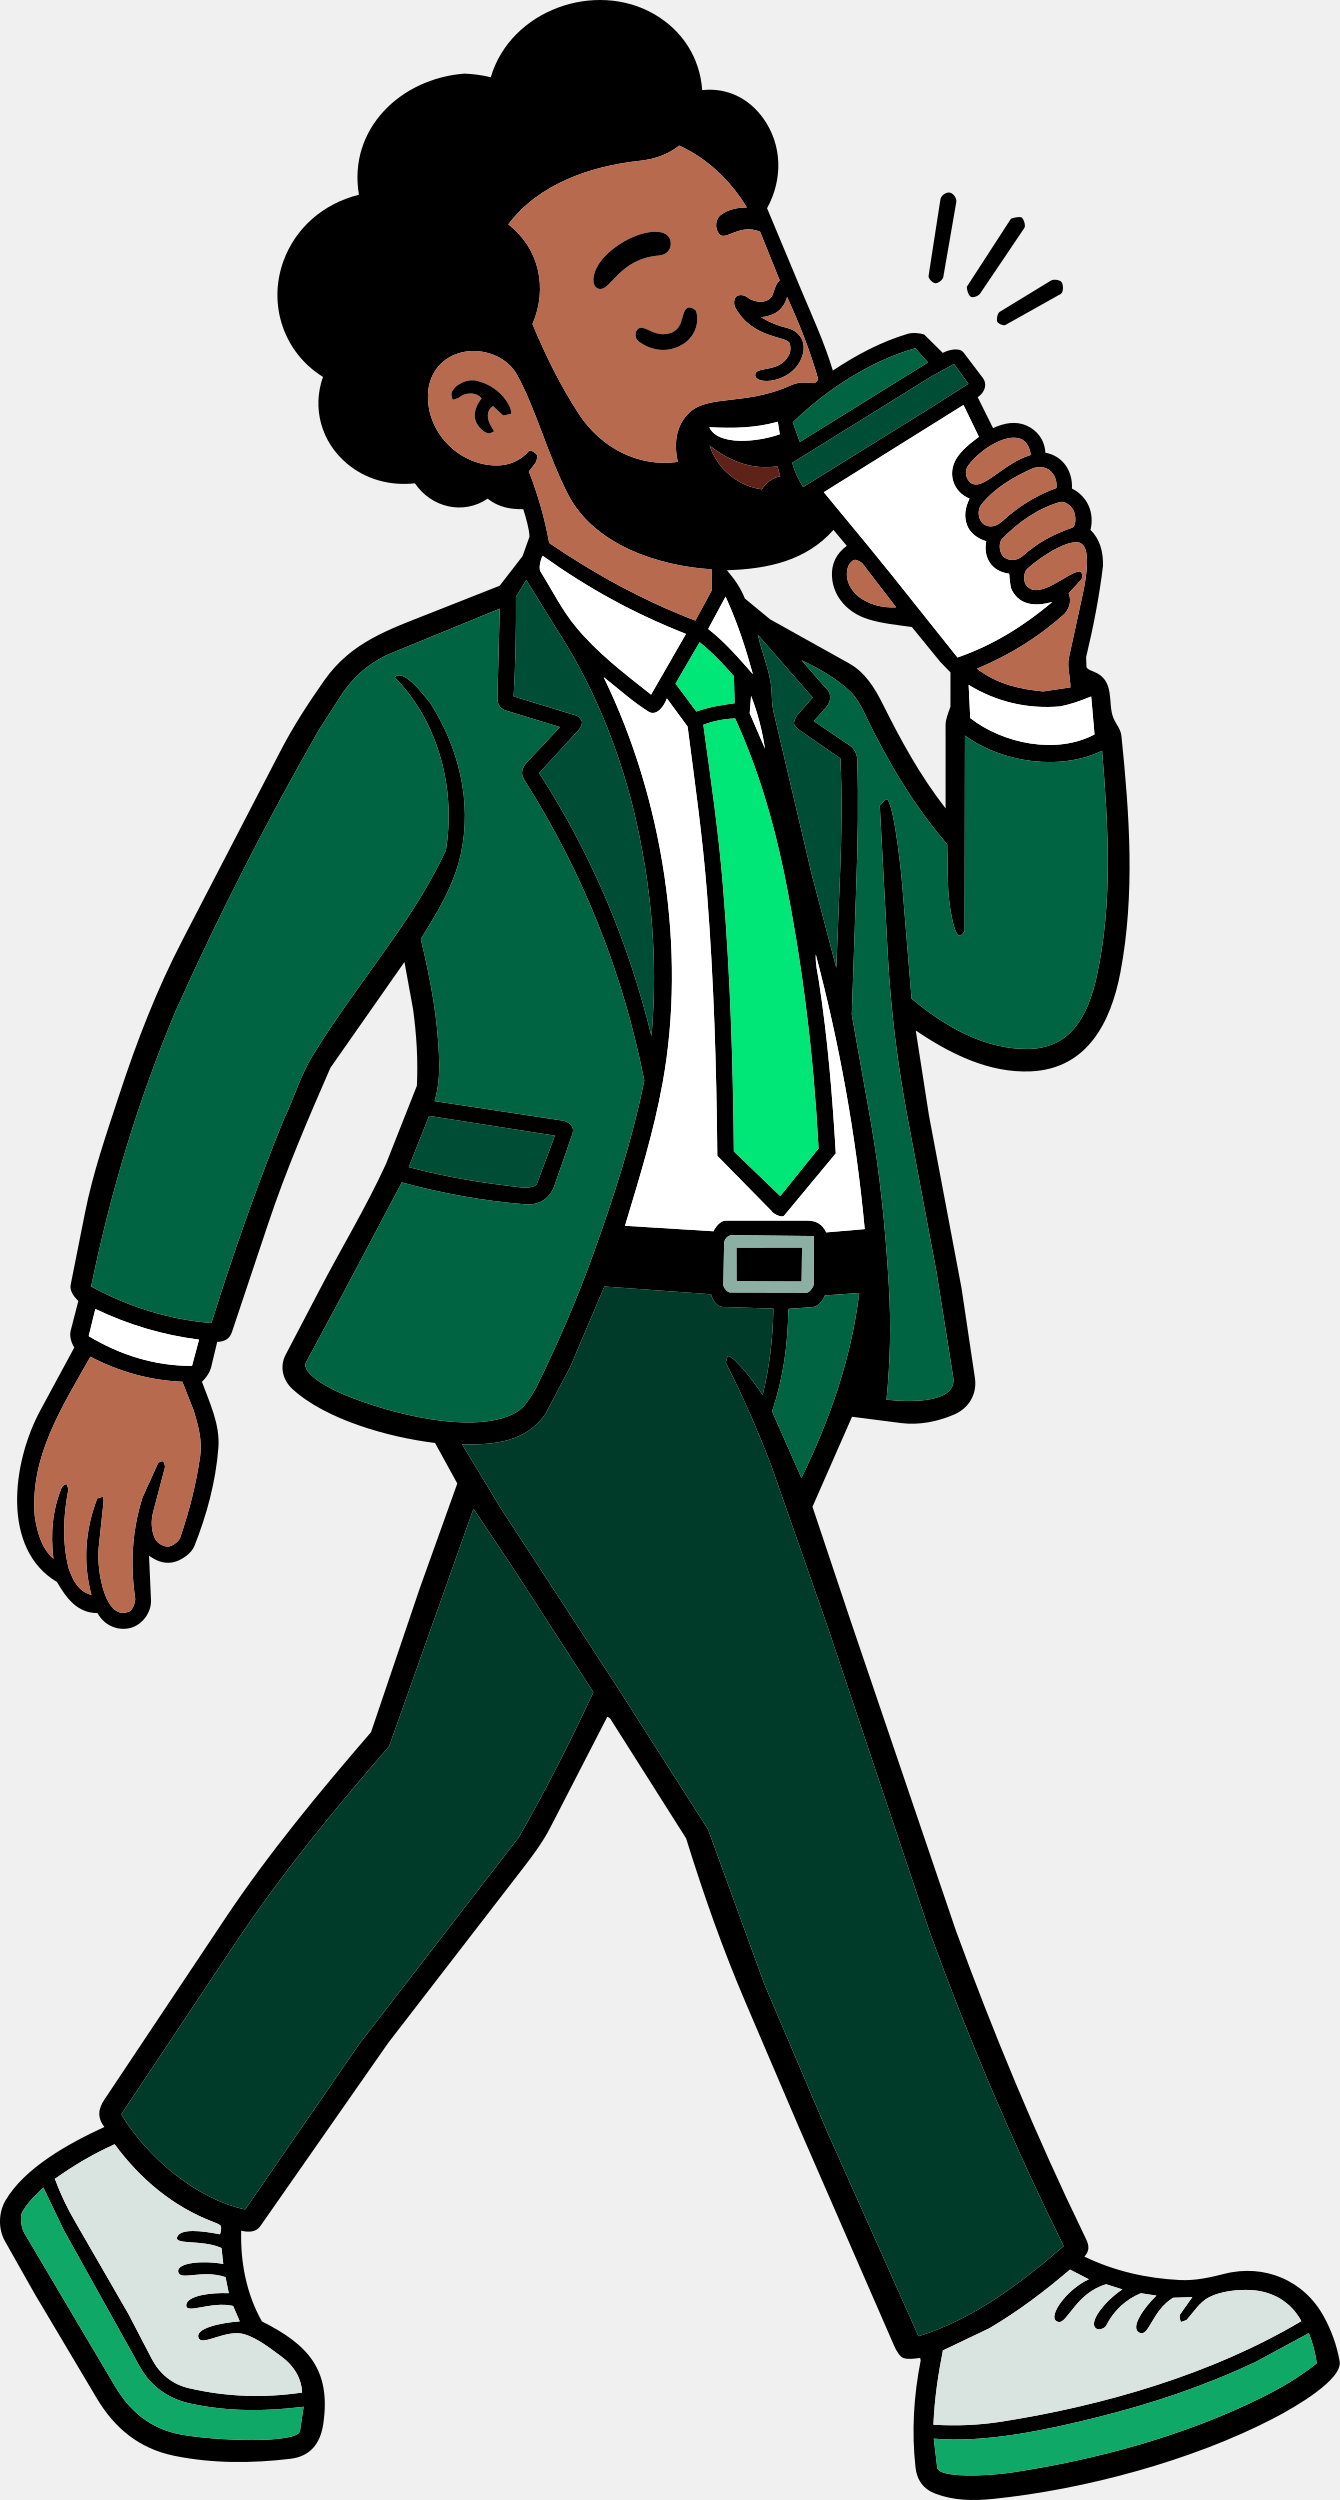
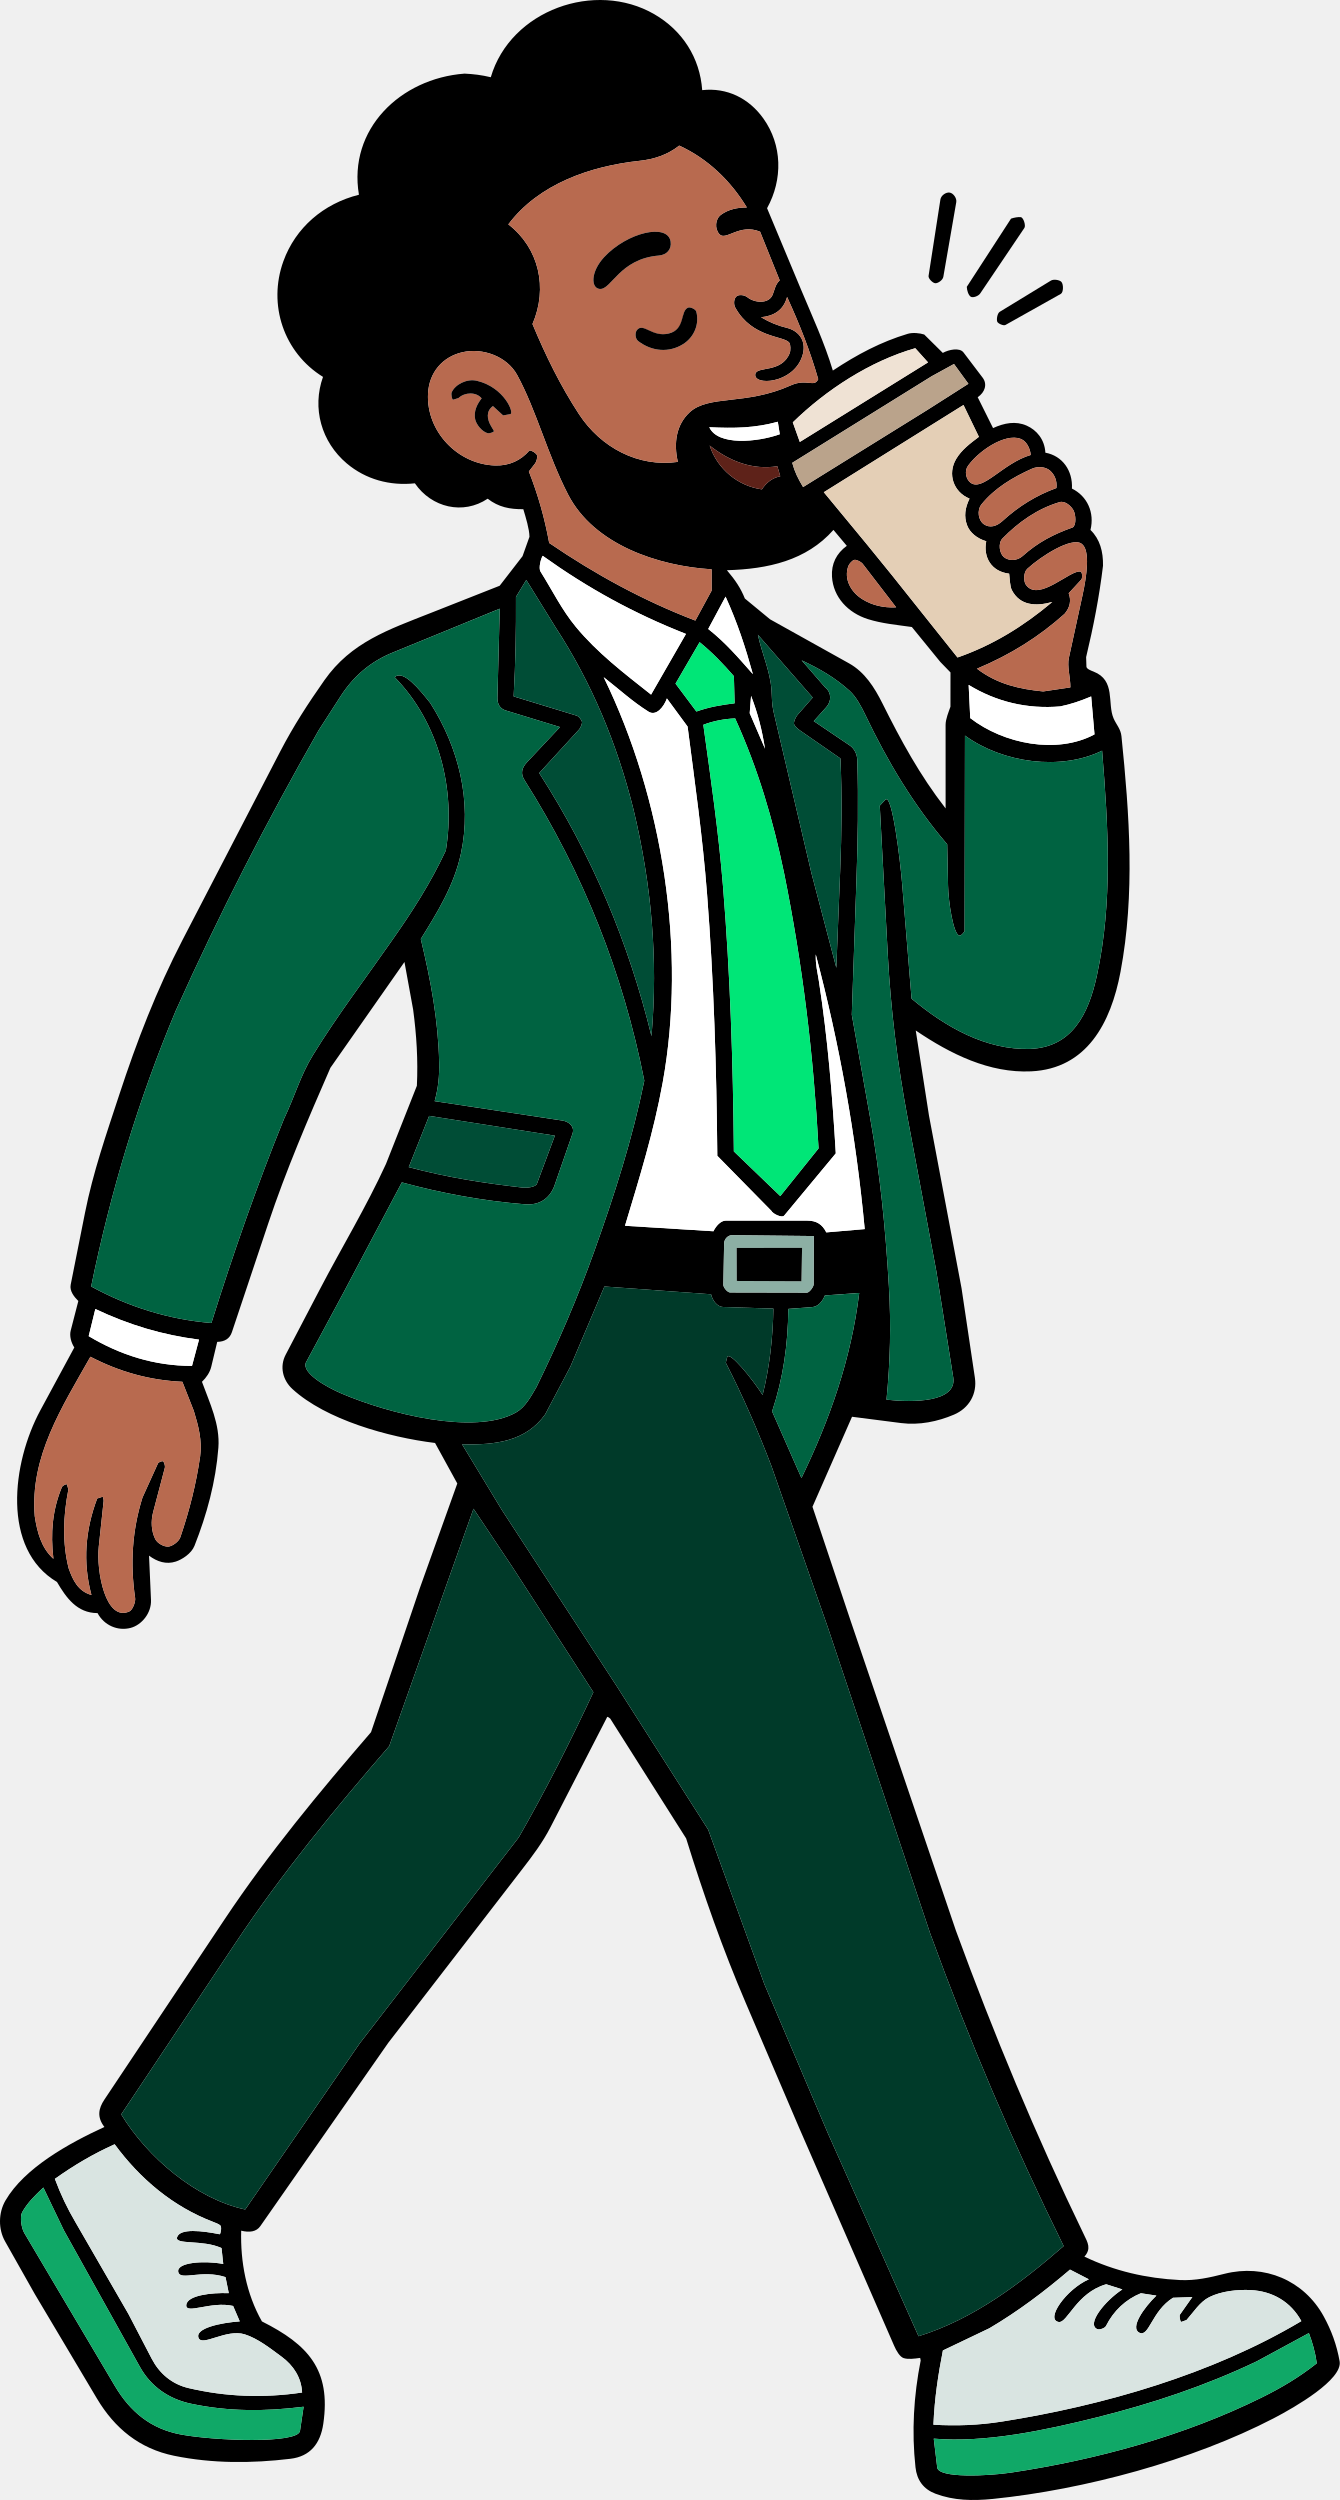
<svg xmlns="http://www.w3.org/2000/svg" id="P08" viewBox="0 0 729.99 1362.14">
  <defs>
    <style>
      .cls-1 {
        fill: #fff;
      }
    </style>
  </defs>
  <g id="Character_08" data-name="Character 08">
    <g>
      <path d="M176.14,1320.65c-1.57,10.78-7.15,17.75-17.86,19.03-21.14,2.54-42.55,2.63-63.42-1.64-18.84-3.86-32.35-14.9-42.07-31.23l-33.83-56.89-16.21-28.72c-3.75-6.63-3.65-15.54.2-22.18,10.35-17.84,34.59-31.25,53.94-40.12-4.16-5.37-3.24-10.08,0-14.94l65.51-98.24c24.12-36.17,51.5-69.15,79.76-101.94l26.58-78.45,20.42-57.04-12.12-22.08c-25.41-3.11-59.58-12.73-77.73-29.41-5.29-4.86-7.04-12.22-3.67-18.66l18.85-36.05c11.98-22.91,25.05-44.44,35.81-67.9l16.84-42.6c.67-14.09-.17-27.52-2.04-41.51l-4.73-25.94-40.35,57.66c-12.33,28.25-24.13,55.69-33.9,84.9l-19.77,59.14c-1.17,3.47-3.83,5.2-8,5.29l-3.26,13.59c-.73,3.02-2.64,5.84-5.05,8.16,4.17,11.52,9.93,23.16,8.94,35.96-1.42,18.53-6.29,36.39-13.01,53.39-1.74,4.38-6.94,7.55-10.2,8.6-5.16,1.68-10.11.12-14.57-3.23l1.07,24.1c.32,7.15-5.06,13.68-11.1,15.27-6.97,1.83-14.43-1.33-18.02-8.06-11.23,0-17.13-8.47-22.1-16.95-30.26-17.95-24.59-64.79-9.05-93.56l18.49-34.21c-1.76-2.72-2.72-6.32-1.96-9.24l4.15-16.09c-2.4-2.36-4.83-5.52-4.17-8.86l7.8-39.18c4.41-22.17,11.59-42.75,18.66-64.3,9.6-29.26,20.31-57.03,34.51-84.44l53.16-102.56c7.19-13.88,15.24-26.25,24.11-38.88,14.61-20.79,34.86-27.54,58.19-36.76l37.31-14.73,12.46-16.11,3.77-10.56c-.06-4.28-1.98-10.44-3.35-15.04-7.3.06-13.44-1.07-19.42-5.72-13.37,8.97-30.59,4.87-39.65-8.38-13.65,1.48-26.81-2.14-37.11-10.83-13.88-11.73-19.02-30.13-12.96-47.16-21.34-13.18-30.18-39.29-21.57-63.05,6.59-18.2,21.8-31.36,41.15-36.2-6.03-35.62,22.54-63.37,57.56-65.99,4.91.24,9.31.78,14.28,1.97,10.74-36.62,56.97-52.99,89.15-34.3,15.15,8.79,24.79,23.58,26.04,41.33,13.5-1.48,25.41,4.38,33.32,15.45,10.29,14.41,10.71,33.12,2.02,48.89l18.54,44.39c6.13,14.68,12.62,28.55,17.3,44.07,13.22-8.76,26.17-15.63,40.78-20.02,2.74-.82,6.61-.41,9,.37l10.13,10.03c3.19-1.79,9.14-3.08,11.28-.25l10.42,13.73c2.69,3.54,1.29,7.98-2.69,10.65l8.37,16.83c6.09-2.79,12.32-4,18.34-1.33,5.41,2.41,9.76,7.48,10.17,14.73,9.34,1.7,14.99,9.84,14.47,19.55,8.36,4.12,12.43,13.1,10.1,22.55,5.17,5.01,6.97,11.82,6.83,19.5-2.04,16.92-5.21,33.14-9.2,49.79l.17,5.18c.05,1.25,2.43,2.14,3.88,2.7,12.21,4.77,7.36,17.25,10.9,25.48,1.46,3.4,3.89,5.72,4.3,9.72,4.38,42.85,7.46,86.01-.52,128.43-5.25,27.92-18.42,52.74-48.66,54.18-22.73,1.08-43.92-9.38-62.9-22.26l7.21,46.37,17.74,94.06,7.28,48.84c1.29,8.7-3.14,16.5-11.39,20.02-8.85,3.79-18.96,5.87-28.84,4.6l-26.72-3.43-21.55,49.04,20.84,62.3,57.28,168.56c20.69,56.56,43.63,111.74,69.77,165.7,2.13,4.38,4.11,7.72.27,12.01,16.39,7.86,33.7,11.84,51.95,12.75,8.5.43,16.32-1.35,24.35-3.39,21.77-5.53,43.32,3.55,54.08,23.17,4.17,7.6,7.11,15.54,8.68,24.5,1.74,9.9-24.08,24.9-35.95,31.06-44.3,23.01-103.15,38.87-152.96,43.92-10.95,1.1-21.29.93-31.3-2.84-6.52-2.46-10.12-7.39-10.88-14.39-2.14-19.56-.98-38.89,2.83-58.2-.13-.63-.36-1.82-.28-1.4-3.35.45-6.49.89-9.01.1-2.06-.66-3.98-3.96-5.2-6.78l-51.78-118.8-29.06-67.98c-12.61-29.47-22.89-58.78-32.46-89.58l-41.37-65.3c-.41-.39-1.51-1.19-1.68-.85l-.95,1.89-29.84,57.99c-4.45,8.64-9.8,15.68-15.78,23.43l-72.62,94.11-69.78,99.98c-2.13,3.06-5.86,3.6-10.42,2.47-.46,16.83,2.72,34.3,11.3,49.44C167.78,1277.44,180.46,1291.08,176.14,1320.65ZM437.11,194.07c-5.1,15.27-26.88,16.2-25.56,9.69.89-4.36,14.36-.35,18.73-11.37.55-1.4.55-4.57-.23-5.66-2.76-3.83-20.23-2.45-29.43-19.15-1.03-1.87-.83-5.03.83-6.23,1.27-.93,4.1-.71,5.8.64,4,3.18,11.75,3.72,13.78-1.5,1.13-2.89,1.39-5.43,3.79-7.75l-10.67-26.48c-11.22-4.73-18.7,5.26-22.2,1.31-2.67-3.02-2.27-8.21.89-10.55,4.05-2.98,9.03-3.99,14.09-3.97-8.79-14.52-21.28-26.6-36.86-33.72-6.27,4.98-13.57,7.43-21.59,8.29-26.82,2.88-55.01,12.62-71.52,34.63,16.76,12.9,21.66,34.73,13.16,54.3,7.15,17.12,15.12,33.5,25.38,49.17,11.85,18.09,32.26,29.03,53.82,25.95-2.35-10.33-.86-20.18,6.36-26.95,10.41-9.75,30.65-3.68,55.15-14.73,8.82-3.98,12.8,1.43,14.98-3.43-4.53-15.67-10.01-29.55-16.96-44.76-1.95,7.26-7.24,10.39-14.2,11.05,4.7,2.8,9.16,4.61,14,5.77C435.58,180.28,439.72,186.23,437.11,194.07ZM505.64,197.45l-6.95-7.73c-24.59,7.04-48.49,22.61-66.73,40.4l3.82,10.69L505.64,197.45ZM378.87,338.13l8.87-16.33v-11.6c-29.5-1.83-64.09-13.59-78.12-40.6-11.14-21.47-17.31-45.98-27.81-65.24-5.64-10.34-18.99-14.95-29.85-12.45s-18.17,11.05-18.75,22.5c-1.05,20.63,16.19,38.7,36.73,39.22,7.62.19,13.95-2.84,18.55-8.2,1.32-.03,3.81,1.56,4.14,2.74.28,1.01-.37,3.43-1.05,4.3l-3.42,4.42c5.1,13.04,8.58,25.41,11.07,38.96C324.34,312.98,350.49,327.24,378.87,338.13ZM505.47,223.23l22.17-14.13-7.85-10.78-12.13,6.66-76.01,47.19c1.33,4.97,3.12,8.5,5.91,13.21L505.47,223.23ZM549.85,312.57c-9.84-1.16-14.21-9.11-12.49-17.67-5.04-1.47-8.94-4.77-10.38-8.58-1.91-5.05-1.13-9.65,1.27-14.64-8.67-3.51-12.18-13.33-7.27-21.62,2.89-4.87,7.45-8.33,12.38-12.05l-8.4-17.36-76.1,47.54,23.09,27.96,13.95,17.17,35.8,44.92c19.28-6.72,35.99-17.06,51.65-30.24-9.06,2.49-17.65,2.01-22.06-6.52C550.27,319.5,550.17,315.15,549.85,312.57ZM424.87,236.61l-1.08-6.82c-12.3,3.44-23.8,3.66-37.33,2.98C391.11,243.01,412.57,240.96,424.87,236.61ZM561.6,247.89c-.23-3.07-1.89-6.54-4.09-8.02-7.45-5-23.04,4.33-30.03,13.83-2.2,2.98-1.12,7.4,1.26,9.26C535.36,268.13,546.41,252.36,561.6,247.89ZM425.13,259.5l-1.59-5.47c-13.3,2.12-25.76-2.5-36.89-11.27,4.2,12.85,15.53,22.1,28.47,23.88C417.59,262.89,420.9,260.33,425.13,259.5ZM546.21,283.88c8.89-8.1,18.38-13.95,29.39-17.98.46-3.73-.89-7.23-3.52-9.51-2.35-2.03-6.51-2.5-9.88-.98-10.37,4.65-20.39,10.64-27.38,19.32-2.76,3.44-1.67,8.8,1.12,10.82C539.17,287.87,542.91,286.89,546.21,283.88ZM557.2,302.95c8.3-7.46,16.87-11.9,27.33-15.61,2-1.38,1.64-6.9.34-9.33-1.1-2.06-4.43-5.35-7.6-4.41-12.02,3.57-22.41,10.92-31.03,19.74-2.61,2.67-1.61,8.25.67,10.15C549.62,305.75,554.13,305.71,557.2,302.95ZM515.21,394.95c0-3.17,1.69-7.14,2.65-9.9l.02-18.68-5.52-5.69-15.53-19.05c-8.55-1.21-16.31-1.89-23.92-4.29-10.82-3.41-18.92-11.92-19.6-23.15-.42-7.02,2.44-12.68,8.08-16.79l-7.28-8.68c-14.8,16.74-35.72,21.33-58.05,21.97,4.67,5.5,7.51,9.78,9.78,15.42l13.72,11.32,43.06,24.01c8.54,4.77,13.82,13.08,18.2,21.86,10.02,20.08,20.31,39.05,34.4,57.18L515.21,394.95ZM532.3,364.34c11.12,8.51,23.33,11.14,36.07,12.4l14.84-2.21c0-5.73-1.86-11.31-.82-16.1l7.49-34.38c2.17-10,4.37-24.47-.66-27.85-5.47-3.68-21.96,6.78-29.48,13.69-2.16,1.98-2.11,6.82-.79,8.71,6.9,9.9,24.6-8.68,29.87-7.11.89.27,1.02,3.54.34,4.28l-6.88,7.46c1.47,3.96.75,7.72-2.23,11.2C566.11,346.93,550.59,356.7,532.3,364.34ZM354.74,378.47l19.02-33.07c-28.34-11.14-53.55-24.99-78.07-42.56-.97,1.41-2.38,6.69-1.17,8.61,6.51,10.37,11.55,20.81,19.23,30.1C325.41,355.66,339.75,366.64,354.74,378.47ZM488.27,330.91l-18.31-23.82c-.7-.91-3.25-2.22-4.38-2.06s-2.93,2.17-3.38,3.43c-2.53,7.05,1.4,14.09,7.56,17.96C475.17,329.82,481.38,331.26,488.27,330.91ZM293.78,421.2c28.97,45.11,48.65,92.31,61.19,143.36,3.73-42.35-.12-83.17-9.8-123.52-8.91-35.62-22.61-68.79-42.55-99.37l-15.88-25.7-5.62,9.26c.1,18.2-.22,35.54-1.26,54.21l34.36,10.5c1.17.35,2.94,2.58,2.9,3.72-.03.94-.89,2.99-1.63,3.81L293.78,421.2ZM410.22,367.33c-4.09-14.82-8.49-28.16-14.89-42.26l-9.46,17.64C395.28,350.11,402.31,358.35,410.22,367.33ZM311.9,617.76l-10,28.78c-2.74,6.75-8.27,10.26-15.92,9.63-22.71-1.87-45.29-5.97-67.04-11.94l-32.26,60.94-20.04,37.27c-2.24,5.71,11.21,13.29,19.28,16.76,25.46,10.96,72.71,23.09,95.18,10.42,5.18-2.93,8.13-8.68,11.17-13.81,11.96-24.38,22.41-48.59,31.61-74.29,10.95-30.62,20.64-60.74,27.18-92.7-11.53-58.5-33.35-113.28-65.09-163.46-2.67-3.96-1.57-7.14,1.31-10.2l17.86-19.01-29.93-9.16c-2.94-1.04-4.27-3.66-4.18-6.88l1.26-48.47-58.39,23.93c-12.21,5.01-21.33,12.92-28.36,23.82l-11.84,18.38c-28.39,49.67-54.33,100.35-77.88,152.78-20.38,48.47-35.46,98.42-46.16,150.39,20.5,11.19,42.52,18.04,65.52,19.91,11.96-38.05,24.72-74.7,39.57-111.24,5.65-11.72,8.94-23.58,15.69-34.6,13.26-21.63,28.25-41.2,42.74-62.02,11.3-16.04,21.36-31.64,29.74-49.59,5.54-33.29-3.8-69.82-27.87-94.42,4.52-4.39,13.57,6.72,19.39,14.09,15.42,24.19,22.85,53.51,16.68,82.06-3.74,17.3-12.84,31.97-21.85,46.49,5.42,22.47,9.52,44.4,10.01,67.23.16,7.49-.46,13.77-2.46,21.13l69.52,10.55C309.93,611.08,313.29,613.76,311.9,617.76ZM457.78,474.51c.84-21.15,1.09-40.71.14-61.26l-21.96-15.21c-1.31-.91-3.04-2.41-3.33-3.59s.98-3.87,1.86-4.88l8.33-9.51-29.89-34.22c2.28,10.55,6.73,19.89,7.43,30.16.27,4.08.12,7.56,1.09,11.73l20.67,88.04,13.56,51.57L457.78,474.51ZM400.26,383.2l-.39-14.79c-6.01-6.88-11.5-12.67-18.68-18.52l-13.13,22.59,11.37,15.2C386.59,385.15,392.86,384.13,400.26,383.2ZM491.52,481.43l5.15,62.71c18.36,15.37,40.59,28.12,64.71,27.37,22.72-1.01,31.65-18.74,36.27-39.95,8.7-39.99,6.22-81.1,2.84-122.54-22.48,11.01-54.04,6.78-74.73-8.23l-.19,106.55c-.83,1.25-1.99,2.57-2.85,2.4-3.29-.63-5.99-18.32-6.17-27.41l-.46-22.31c-18.36-21.43-32.46-45.12-44.56-70.43-2.21-4.64-5.07-10.01-8.67-13.26-7.85-7.07-16.24-11.96-26.08-16.54l12.77,14.71c3.57,2.79,3.57,7.54.67,10.77l-6.85,7.64,19.62,13.25c2.4,1.62,4,4.71,4.1,7.83.71,22.37.3,43.67-.47,66.05l-2.52,72.86,9.97,56.01c5.48,30.71,8.41,60.75,10.24,91.92,1.24,21.05.74,40.97-1.3,61.8,15.02,1.68,38.18,1.29,36.41-11.9l-9.24-58.04-15.62-83.37c-5.59-29.88-9.2-58.87-10.84-89.26l-4.37-81.08,3.05-3.24C486.07,431.86,490.48,468.81,491.52,481.43ZM446.17,534.55c4.89,31.68,7.34,62.52,9.21,93.88l-28.09,33.85c-1.28,1.55-6.3-1-7.01-2.56l-29.45-29.97c-.43-48.09-1.87-94.83-5.58-142.67-2.4-30.96-6.59-60.14-10.61-91.21l-11.27-15.33c-1.63,4.53-5.78,9.85-10,7.22-8.75-5.45-16.14-12.32-24.45-18.79,32.33,66.25,45.22,148.96,32.13,220.97-4.88,26.84-12.63,51.73-20.52,77.93l48.19,2.99c1.26-2.7,3.97-5.79,6.62-5.79h44.66c4.88,0,8.1,2.09,10.21,6.41l20.94-1.8c-4.78-51.27-13.82-101.1-26.68-149.68C444.31,525.78,445.36,529.3,446.17,534.55ZM596.35,400.14l-1.81-20.68c-6.24,2.62-11.08,4.23-16.86,5.43-17.92,1.54-34.74-2.46-49.91-11.71l.87,18.09C546.76,405.32,575.79,411.18,596.35,400.14ZM416.82,407.95c-1.72-10.68-3.84-18.99-7.59-28.81l-.75,9.46L416.82,407.95ZM425.14,651.7l20.86-25.99c-2.7-50.75-8.7-100.23-18.75-149.84-6.1-29.46-14.26-57.05-26.7-84.44-6.09.27-11.93,1.4-17.35,3.48,4.15,29.97,8.27,58.18,10.73,88.11,3.99,48.52,5.46,96.1,5.91,144.34L425.14,651.7ZM292.53,645.03l9.8-26.26-68.51-10.77-11.12,27.92c21.25,5.7,41.14,8.74,62.46,11.2C286.94,647.33,291.88,646.77,292.53,645.03ZM439.64,704.31c1.39,0,3.69-3.22,3.7-4.53l.07-26.31-44.45-.49c-2.38-.03-4.37,2.18-4.42,4.47l-.43,22.59c-.03,1.41,2.22,4.18,3.72,4.18L439.64,704.31ZM579.55,1223.79c-27.72-56.17-51.72-112.58-72.89-170.82l-55.6-166.26-30.79-88.07c-7.49-19.49-15.36-37.67-24.82-56.15l.74-2.97c.98-3.9,13.79,11.85,19.32,20.56,3.84-15.26,5.61-31.25,5.88-47.09l-27.41-.86c-3.25-.1-5.83-3.65-6.55-6.93l-58.12-4.24-18.47,43.5-13.81,26.17c-10.38,14.55-26.87,16.84-45.28,16.29l21.62,35.71,62.66,96.11,49.83,78.17,30.6,84.14,34.65,81.38,49.36,110.48C530.69,1263.52,556.51,1243.8,579.55,1223.79ZM420.68,769.02l15.99,36.31c15.38-31.75,27.09-64.78,31.49-100.85l-18.72,1.35c-1.38,3.38-3.73,6.12-7.06,6.37l-12.85.96C429.28,732.91,426.76,750.77,420.68,769.02ZM104.61,744.23l3.83-14.32c-20.07-2.6-37.81-7.9-56.5-16.69l-3.62,14.79C65.39,738.23,84.04,744.22,104.61,744.23ZM70.47,878.01c1.81-.82,3.47-5.19,3.17-7.27-2.74-18.72-1.65-36.81,3.99-54.78l8.41-18.55c.33-.74,2.52-1.69,3-1.04.38.51,1.02,2.38.8,3.24l-6.37,24.16c-1.33,5.05-1.07,10.28,1.06,14.72,1.2,2.48,4.83,4.36,7.2,4.18,2.09-.17,5.69-2.62,6.55-5.14,4.92-14.46,8.57-28.78,10.77-43.98,1.22-8.47-1-16.92-3.47-24.89l-6.22-15.79c-17.9-.82-34.19-5.39-50.1-13.64-15.74,27.84-32.98,54.48-30.34,86.87,1.35,8.79,3.56,17.24,10.19,23.25-1.66-14.21-.52-26.75,4.67-39.23.48-.68,2.54-1.93,2.74-1.19l.73,2.65c-2.82,14.44-3.4,28.82.16,42.95,2.25,6.35,5.1,12.49,12.42,14.51-4.85-18.05-3.28-35.66,3.13-52.57l2.84-.92c.43-.15.71,1.82.65,2.35l-2.65,24.9C52.39,856.03,57.52,883.83,70.47,878.01ZM133.6,1203.86l62.41-90.53,86.62-112.19c14.9-26.01,28.11-52.14,40.68-79.12l-44.12-68.24-21.2-31.75-45.93,129.36c-29.9,34.5-58.45,69.28-83.73,107.19l-62.29,93.45C80.27,1175.49,106.85,1198.09,133.6,1203.86ZM101.51,1255.82c.53-5.14,13.52-6.74,23.14-6.38l-1.78-8.74c-12.97-4.28-24.6,2.14-25.73-2.73-1.22-5.28,13.88-6.43,24.5-4.43l-.94-8.66c-10.17-4.75-25.54-1.61-24.22-5.88,1.55-5.03,13.72-3.54,23.2-1.65.57-.11,1.27-4.03.33-4.85-.78-.67-2.32-1.31-3.94-1.92-21.81-8.31-39.7-23.37-53.61-42.27-11.76,5.3-22.07,11.4-32.56,18.86,3.28,8.81,6.75,16,11.23,23.65l28.83,49.94,12.69,24.38c4.17,8.02,10.92,13.87,20.1,16.03,20.12,4.74,40.82,5.54,61.85,2.41-.4-8.15-4.73-14.78-11.12-19.48-6.11-4.5-12.97-9.95-20.1-12.21-9.99-3.17-23.15,6.74-25.16,2-2.27-5.37,12.31-8.36,22.42-9.06l-3.63-8.42C114.93,1253.64,100.95,1261.34,101.51,1255.82ZM163.46,1324.49l1.97-13.17c-20.97,2.66-41.03,2.66-61.3-1.63-12.12-2.57-21.86-9.26-27.95-20.19l-41.38-74.31-11.18-23.3c-4.62,4.38-8.55,8.14-11.53,13.43-1.37,2.44-.45,8.65,1.1,11.28l19.73,33.34,29.66,50.07c8.34,14.09,19.61,23.37,35.93,26.44C116.72,1329.89,162.39,1331.65,163.46,1324.49ZM639.12,1251.95c-11.75,7.37-13.04,21.72-18.36,19.02-5.19-2.62,2.4-13.51,9.31-20.2l-8.45-1.29c-8.23,3.37-14.85,9.51-19.01,17.81-.64,1.28-3.56,2.25-4.76,1.73-6.02-2.64,4.08-15.32,13.67-21.62l-8.8-2.81c-16.34,4.68-21.21,21.42-25.91,20.55-7.41-1.36,4.07-17.8,16.45-23.24l-10.26-5.3c-13.91,11.88-28.21,22.69-43.93,31.96l-25.33,12.1c-2.52,12.98-4.55,25.9-5.16,40.47,12.69.7,24.51.31,37.45-1.74,55.49-8.78,114.52-25.84,163.02-54.72-5.69-10.48-15.64-16.29-27.53-16.91-7.24-.37-16.06.57-22.63,3.84-5.18,2.58-8.67,8.31-12.41,12.48l-2.8,1.01c-.68.25-1.2-3.36-.78-3.95l6.75-9.57L639.12,1251.95ZM550.87,1347.22c46.62-7.02,94.42-20.04,136.63-40.94,10.86-5.37,20.3-11,29.97-18.61-.86-6.1-2.4-11.37-4.31-16.48l-28.39,15.38c-28.01,13.37-56.86,22.98-87.07,30.53-27.51,6.88-60.91,14.06-88.94,11.61l1.89,15.74C511.36,1350.39,538.54,1349.08,550.87,1347.22Z" />
      <path d="M534.08,159.88c-1.06,1.57-4.12,2.54-5.21,1.76-1.23-.87-2.03-3.35-2.11-5.36l24.1-37.15c1.6-.57,4-1,5.32-.81,1.5.22,2.82,4.59,1.97,5.85L534.08,159.88Z" />
      <path d="M513.98,150.83c-.33,1.86-2.99,3.61-4.42,3.49-1.35-.1-3.85-2.55-3.63-3.97l6.45-41.64c.35-2.27,3.08-4.09,5.06-3.78s3.96,3.07,3.59,5.2L513.98,150.83Z" />
      <path d="M547.82,177.06c-1.05.59-4.1-.76-4.48-1.83-.45-1.24.05-4.53,1.39-5.35l27.86-16.99c1.48-.91,4.65-.39,5.68.66,1.23,1.27,1.24,5.73-.29,6.58L547.82,177.06Z" />
      <path fill="#006341" d="M311.9,617.76c1.39-4-1.97-6.68-5.56-7.23l-69.52-10.55c2-7.36,2.62-13.64,2.46-21.13-.49-22.83-4.59-44.76-10.01-67.23,9.01-14.52,18.11-29.19,21.85-46.49,6.17-28.55-1.26-57.87-16.68-82.06-5.82-7.37-14.87-18.48-19.39-14.09,24.07,24.6,33.41,61.13,27.87,94.42-8.38,17.95-18.44,33.55-29.74,49.59-14.49,20.82-29.48,40.39-42.74,62.02-6.75,11.02-10.04,22.88-15.69,34.6-14.85,36.54-27.61,73.19-39.57,111.24-23-1.87-45.02-8.72-65.52-19.91,10.7-51.97,25.78-101.92,46.16-150.39,23.55-52.43,49.49-103.11,77.88-152.78l11.84-18.38c7.03-10.9,16.15-18.81,28.36-23.82l58.39-23.93-1.26,48.47c-.09,3.22,1.24,5.84,4.18,6.88l29.93,9.16-17.86,19.01c-2.88,3.06-3.98,6.24-1.31,10.2,31.74,50.18,53.56,104.96,65.09,163.46-6.54,31.96-16.23,62.08-27.18,92.7-9.2,25.7-19.65,49.91-31.61,74.29-3.04,5.13-5.99,10.88-11.17,13.81-22.47,12.67-69.72.54-95.18-10.42-8.07-3.47-21.52-11.05-19.28-16.76l20.04-37.27,32.26-60.94c21.75,5.97,44.33,10.07,67.04,11.94,7.65.63,13.18-2.88,15.92-9.63L311.9,617.76Z" />
      <path fill="#003A29" d="M579.55,1223.79c-23.04,20.01-48.86,39.73-79.08,49.12l-49.36-110.48-34.65-81.38-30.6-84.14-49.83-78.17-62.66-96.11-21.62-35.71c18.41.55,34.9-1.74,45.28-16.29l13.81-26.17,18.47-43.5,58.12,4.24c.72,3.28,3.3,6.83,6.55,6.93l27.41.86c-.27,15.84-2.04,31.83-5.88,47.09-5.53-8.71-18.34-24.46-19.32-20.56l-.74,2.97c9.46,18.48,17.33,36.66,24.82,56.15l30.79,88.07,55.6,166.26C527.83,1111.21,551.83,1167.62,579.55,1223.79Z" />
      <path fill="#003A29" d="M133.6,1203.86c-26.75-5.77-53.33-28.37-67.56-51.83l62.29-93.45c25.28-37.91,53.83-72.69,83.73-107.19l45.93-129.36,21.2,31.75,44.12,68.24c-12.57,26.98-25.78,53.11-40.68,79.12l-86.62,112.19L133.6,1203.86Z" />
      <path fill="#006341" d="M491.52,481.43c-1.04-12.62-5.45-49.57-9.12-45.69l-3.05,3.24,4.37,81.08c1.64,30.39,5.25,59.38,10.84,89.26l15.62,83.37,9.24,58.04c1.77,13.19-21.39,13.58-36.41,11.9,2.04-20.83,2.54-40.75,1.3-61.8-1.83-31.17-4.76-61.21-10.24-91.92l-9.97-56.01,2.52-72.86c.77-22.38,1.18-43.68.47-66.05-.1-3.12-1.7-6.21-4.1-7.83l-19.62-13.25,6.85-7.64c2.9-3.23,2.9-7.98-.67-10.77l-12.77-14.71c9.84,4.58,18.23,9.47,26.08,16.54,3.6,3.25,6.46,8.62,8.67,13.26,12.1,25.31,26.2,49,44.56,70.43l.46,22.31c.18,9.09,2.88,26.78,6.17,27.41.86.17,2.02-1.15,2.85-2.4l.19-106.55c20.69,15.01,52.25,19.24,74.73,8.23,3.38,41.44,5.86,82.55-2.84,122.54-4.62,21.21-13.55,38.94-36.27,39.95-24.12.75-46.35-12-64.71-27.37L491.52,481.43Z" />
      <path fill="#B86A4F" d="M437.11,194.07c2.61-7.84-1.53-13.79-8.46-15.45-4.84-1.16-9.3-2.97-14-5.77,6.96-.66,12.25-3.79,14.2-11.05,6.95,15.21,12.43,29.09,16.96,44.76-2.18,4.86-6.16-.55-14.98,3.43-24.5,11.05-44.74,4.98-55.15,14.73-7.22,6.77-8.71,16.62-6.36,26.95-21.56,3.08-41.97-7.86-53.82-25.95-10.26-15.67-18.23-32.05-25.38-49.17,8.5-19.57,3.6-41.4-13.16-54.3,16.51-22.01,44.7-31.75,71.52-34.63,8.02-.86,15.32-3.31,21.59-8.29,15.58,7.12,28.07,19.2,36.86,33.72-5.06-.02-10.04.99-14.09,3.97-3.16,2.34-3.56,7.53-.89,10.55,3.5,3.95,10.98-6.04,22.2-1.31l10.67,26.48c-2.4,2.32-2.66,4.86-3.79,7.75-2.03,5.22-9.78,4.68-13.78,1.5-1.7-1.35-4.53-1.57-5.8-.64-1.66,1.2-1.86,4.36-.83,6.23,9.2,16.7,26.67,15.32,29.43,19.15.78,1.09.78,4.26.23,5.66-4.37,11.02-17.84,7.01-18.73,11.37C410.23,210.27,432.01,209.34,437.11,194.07ZM358.98,139.23c4.33-.36,7.02-3.39,6.42-7.53-1.49-10.3-23.78-5.11-36.29,8.48-7.26,7.88-7.25,16.7-2.42,17.25C333.09,158.14,337.41,141,358.98,139.23ZM347.78,185.87c7.61,5.8,16.94,6.36,24.49,1.57,5.9-3.75,8.91-10.84,7.1-17.66-.34-1.29-3.25-2.64-4.43-2.18-4.44,1.72-.91,11.77-10.52,14.11s-13.83-6.06-17.31-1.96C345.84,181.25,346.02,184.54,347.78,185.87Z" />
      <path fill="#FFFFFF" d="M446.17,534.55c-.81-5.25-1.86-8.77-1.7-14.55,12.86,48.58,21.9,98.41,26.68,149.68l-20.94,1.8c-2.11-4.32-5.33-6.41-10.21-6.41h-44.66c-2.65,0-5.36,3.09-6.62,5.79l-48.19-2.99c7.89-26.2,15.64-51.09,20.52-77.93,13.09-72.01.2-154.72-32.13-220.97,8.31,6.47,15.7,13.34,24.45,18.79,4.22,2.63,8.37-2.69,10-7.22l11.27,15.33c4.02,31.07,8.21,60.25,10.61,91.21,3.71,47.84,5.15,94.58,5.58,142.67l29.45,29.97c.71,1.56,5.73,4.11,7.01,2.56l28.09-33.85C453.51,597.07,451.06,566.23,446.17,534.55Z" />
      <path fill="#00E677" d="M425.14,651.7l-25.3-24.34c-.45-48.24-1.92-95.82-5.91-144.34-2.46-29.93-6.58-58.14-10.73-88.11,5.42-2.08,11.26-3.21,17.35-3.48,12.44,27.39,20.6,54.98,26.7,84.44,10.05,49.61,16.05,99.09,18.75,149.84L425.14,651.7Z" />
      <path fill="#D9E4E1" d="M639.12,1251.95l10.53-.38-6.75,9.57c-.42.59.1,4.2.78,3.95l2.8-1.01c3.74-4.17,7.23-9.9,12.41-12.48,6.57-3.27,15.39-4.21,22.63-3.84,11.89.62,21.84,6.43,27.53,16.91-48.5,28.88-107.53,45.94-163.02,54.72-12.94,2.05-24.76,2.44-37.45,1.74.61-14.57,2.64-27.49,5.16-40.47l25.33-12.1c15.72-9.27,30.02-20.08,43.93-31.96l10.26,5.3c-12.38,5.44-23.86,21.88-16.45,23.24,4.7.87,9.57-15.87,25.91-20.55l8.8,2.81c-9.59,6.3-19.69,18.98-13.67,21.62,1.2.52,4.12-.45,4.76-1.73,4.16-8.3,10.78-14.44,19.01-17.81l8.45,1.29c-6.91,6.69-14.5,17.58-9.31,20.2C626.08,1273.67,627.37,1259.32,639.12,1251.95Z" />
      <path fill="#B86A4F" d="M70.47,878.01c-12.95,5.82-18.08-21.98-16.67-35.21l2.65-24.9c.06-.53-.22-2.5-.65-2.35l-2.84.92c-6.41,16.91-7.98,34.52-3.13,52.57-7.32-2.02-10.17-8.16-12.42-14.51-3.56-14.13-2.98-28.51-.16-42.95l-.73-2.65c-.2-.74-2.26.51-2.74,1.19-5.19,12.48-6.33,25.02-4.67,39.23-6.63-6.01-8.84-14.46-10.19-23.25-2.64-32.39,14.6-59.03,30.34-86.87,15.91,8.25,32.2,12.82,50.1,13.64l6.22,15.79c2.47,7.97,4.69,16.42,3.47,24.89-2.2,15.2-5.85,29.52-10.77,43.98-.86,2.52-4.46,4.97-6.55,5.14-2.37.18-6-1.7-7.2-4.18-2.13-4.44-2.39-9.67-1.06-14.72l6.37-24.16c.22-.86-.42-2.73-.8-3.24-.48-.65-2.67.3-3,1.04l-8.41,18.55c-5.64,17.97-6.73,36.06-3.99,54.78C73.94,872.82,72.28,877.19,70.47,878.01Z" />
      <path fill="#D9E4E1" d="M101.51,1255.82c-.56,5.52,13.42-2.18,25.5.59l3.63,8.42c-10.11.7-24.69,3.69-22.42,9.06,2.01,4.74,15.17-5.17,25.16-2,7.13,2.26,13.99,7.71,20.1,12.21,6.39,4.7,10.72,11.33,11.12,19.48-21.03,3.13-41.73,2.33-61.85-2.41-9.18-2.16-15.93-8.01-20.1-16.03l-12.69-24.38-28.83-49.94c-4.48-7.65-7.95-14.84-11.23-23.65,10.49-7.46,20.8-13.56,32.56-18.86,13.91,18.9,31.8,33.96,53.61,42.27,1.62.61,3.16,1.25,3.94,1.92.94.82.24,4.74-.33,4.85-9.48-1.89-21.65-3.38-23.2,1.65-1.32,4.27,14.05,1.13,24.22,5.88l.94,8.66c-10.62-2-25.72-.85-24.5,4.43,1.13,4.87,12.76-1.55,25.73,2.73l1.78,8.74C115.03,1249.08,102.04,1250.68,101.51,1255.82Z" />
-       <path fill="#FFFFFF" d="M549.85,312.57c.32,2.58.42,6.93,1.44,8.91,4.41,8.53,13,9.01,22.06,6.52-15.66,13.18-32.37,23.52-51.65,30.24l-35.8-44.92-13.95-17.17-23.09-27.96,76.1-47.54,8.4,17.36c-4.93,3.72-9.49,7.18-12.38,12.05-4.91,8.29-1.4,18.11,7.27,21.62-2.4,4.99-3.18,9.59-1.27,14.64,1.44,3.81,5.34,7.11,10.38,8.58C535.64,303.46,540.01,311.41,549.85,312.57Z" />
+       <path fill="#E4CFB6" d="M549.85,312.57c.32,2.58.42,6.93,1.44,8.91,4.41,8.53,13,9.01,22.06,6.52-15.66,13.18-32.37,23.52-51.65,30.24l-35.8-44.92-13.95-17.17-23.09-27.96,76.1-47.54,8.4,17.36c-4.93,3.72-9.49,7.18-12.38,12.05-4.91,8.29-1.4,18.11,7.27,21.62-2.4,4.99-3.18,9.59-1.27,14.64,1.44,3.81,5.34,7.11,10.38,8.58C535.64,303.46,540.01,311.41,549.85,312.57Z" />
      <path fill="#004D36" d="M293.78,421.2l21.71-23.73c.74-.82,1.6-2.87,1.63-3.81.04-1.14-1.73-3.37-2.9-3.72l-34.36-10.5c1.04-18.67,1.36-36.01,1.26-54.21l5.62-9.26,15.88,25.7c19.94,30.58,33.64,63.75,42.55,99.37,9.68,40.35,13.53,81.17,9.8,123.52C342.43,513.51,322.75,466.31,293.78,421.2Z" />
      <path fill="#B86A4F" d="M378.87,338.13c-28.38-10.89-54.53-25.15-79.64-42.28-2.49-13.55-5.97-25.92-11.07-38.96l3.42-4.42c.68-.87,1.33-3.29,1.05-4.3-.33-1.18-2.82-2.77-4.14-2.74-4.6,5.36-10.93,8.39-18.55,8.2-20.54-.52-37.78-18.59-36.73-39.22.58-11.45,7.81-19.99,18.75-22.5s24.21,2.11,29.85,12.45c10.5,19.26,16.67,43.77,27.81,65.24,14.03,27.01,48.62,38.77,78.13,40.6v11.6S378.87,338.13,378.87,338.13ZM267.61,232.27c-2.34-3.92-2.85-8.29.97-11.03l5.55,5.1,3.9-.7c2.33-.42-3.18-14.57-18.16-18.15-5.58-1.33-12,2.07-13.79,6.36-.35.85.14,4.14.86,3.92l2.86-.89c3.5-3.3,9.76-3.4,12.63.18-2.55,3.18-4.43,7.18-3.53,11.39.59,2.8,3.69,6.8,6.96,7.63.72.18,3.59-.71,3.23-1.31L267.61,232.27Z" />
      <path fill="#10A867" d="M550.87,1347.22c-12.33,1.86-39.51,3.17-40.22-2.77l-1.89-15.74c28.03,2.45,61.43-4.73,88.94-11.61,30.21-7.55,59.06-17.16,87.07-30.53l28.39-15.38c1.91,5.11,3.45,10.38,4.31,16.48-9.67,7.61-19.11,13.24-29.97,18.61C645.29,1327.18,597.49,1340.2,550.87,1347.22Z" />
      <path fill="#10A867" d="M163.46,1324.49c-1.07,7.16-46.74,5.4-64.95,1.96-16.32-3.07-27.59-12.35-35.93-26.44l-29.66-50.07-19.73-33.34c-1.55-2.63-2.47-8.84-1.1-11.28,2.98-5.29,6.91-9.05,11.53-13.43l11.18,23.3,41.38,74.31c6.09,10.93,15.83,17.62,27.95,20.19,20.27,4.29,40.33,4.29,61.3,1.63L163.46,1324.49Z" />
      <path fill="#004D36" d="M457.78,474.51l-2.1,52.83-13.56-51.57-20.67-88.04c-.97-4.17-.82-7.65-1.09-11.73-.7-10.27-5.15-19.61-7.43-30.16l29.89,34.22-8.33,9.51c-.88,1.01-2.15,3.69-1.86,4.88s2.02,2.68,3.33,3.59l21.96,15.21C458.87,433.8,458.62,453.36,457.78,474.51Z" />
      <path fill="#006341" d="M420.68,769.02c6.08-18.25,8.6-36.11,8.85-55.86l12.85-.96c3.33-.25,5.68-2.99,7.06-6.37l18.72-1.35c-4.4,36.07-16.11,69.1-31.49,100.85L420.68,769.02Z" />
      <path fill="#FFFFFF" d="M354.74,378.47c-14.99-11.83-29.33-22.81-40.99-36.92-7.68-9.29-12.72-19.73-19.23-30.1-1.21-1.92.2-7.2,1.17-8.61,24.52,17.57,49.73,31.42,78.07,42.56L354.74,378.47Z" />
      <path fill="#004D36" d="M292.53,645.03c-.65,1.74-5.59,2.3-7.37,2.09-21.32-2.46-41.21-5.5-62.46-11.2l11.12-27.92,68.51,10.77L292.53,645.03Z" />
      <path fill="#B86A4F" d="M532.3,364.34c18.29-7.64,33.81-17.41,47.75-29.91,2.98-3.48,3.7-7.24,2.23-11.2l6.88-7.46c.68-.74.55-4.01-.34-4.28-5.27-1.57-22.97,17.01-29.87,7.11-1.32-1.89-1.37-6.73.79-8.71,7.52-6.91,24.01-17.37,29.48-13.69,5.03,3.38,2.83,17.85.66,27.85l-7.49,34.38c-1.04,4.79.82,10.37.82,16.1l-14.84,2.21C555.63,375.48,543.42,372.85,532.3,364.34Z" />
-       <path fill="#004D36" d="M505.47,223.23l-67.91,42.15c-2.79-4.71-4.58-8.24-5.91-13.21l76.01-47.19,12.13-6.66,7.85,10.78L505.47,223.23Z" />
+       <path fill="#BAA38B" d="M505.47,223.23l-67.91,42.15c-2.79-4.71-4.58-8.24-5.91-13.21l76.01-47.19,12.13-6.66,7.85,10.78L505.47,223.23Z" />
      <path fill="#FFFFFF" d="M596.35,400.14c-20.56,11.04-49.59,5.18-67.71-8.87l-.87-18.09c15.17,9.25,31.99,13.25,49.91,11.71,5.78-1.2,10.62-2.81,16.86-5.43L596.35,400.14Z" />
-       <path fill="#006341" d="M505.64,197.45l-69.86,43.36-3.82-10.69c18.24-17.79,42.14-33.36,66.73-40.4L505.64,197.45Z" />
+       <path fill="#EFE2D4" d="M505.64,197.45l-69.86,43.36-3.82-10.69c18.24-17.79,42.14-33.36,66.73-40.4L505.64,197.45Z" />
      <path fill="#FFFFFF" d="M104.61,744.23c-20.57-.01-39.22-6-56.29-16.22l3.62-14.79c18.69,8.79,36.43,14.09,56.5,16.69L104.61,744.23Z" />
      <path fill="#8CAFA4" d="M439.64,704.31l-41.81-.09c-1.5,0-3.75-2.77-3.72-4.18l.43-22.59c.05-2.29,2.04-4.5,4.42-4.47l44.45.49-.07,26.31C443.33,701.09,441.03,704.31,439.64,704.31ZM436.64,698.09l.38-18.2-35.62.06.06,17.99L436.64,698.09Z" />
      <path fill="#00E677" d="M400.26,383.2c-7.4.93-13.67,1.95-20.83,4.48l-11.37-15.2,13.13-22.59c7.18,5.85,12.67,11.64,18.68,18.52L400.26,383.2Z" />
      <path fill="#B86A4F" d="M546.21,283.88c-3.3,3.01-7.04,3.99-10.27,1.67-2.79-2.02-3.88-7.38-1.12-10.82,6.99-8.68,17.01-14.67,27.38-19.32,3.37-1.52,7.53-1.05,9.88.98,2.63,2.28,3.98,5.78,3.52,9.51C564.59,269.93,555.1,275.78,546.21,283.88Z" />
      <path fill="#B86A4F" d="M557.2,302.95c-3.07,2.76-7.58,2.8-10.29.54-2.28-1.9-3.28-7.48-.67-10.15,8.62-8.82,19.01-16.17,31.03-19.74,3.17-.94,6.5,2.35,7.6,4.41,1.3,2.43,1.66,7.95-.34,9.33C574.07,291.05,565.5,295.49,557.2,302.95Z" />
      <path fill="#B86A4F" d="M561.6,247.89c-15.19,4.47-26.24,20.24-32.86,15.07-2.38-1.86-3.46-6.28-1.26-9.26,6.99-9.5,22.58-18.83,30.03-13.83C559.71,241.35,561.37,244.82,561.6,247.89Z" />
      <path fill="#FFFFFF" d="M410.22,367.33c-7.91-8.98-14.94-17.22-24.35-24.62l9.46-17.64C401.73,339.17,406.13,352.51,410.22,367.33Z" />
      <path fill="#B86A4F" d="M488.27,330.91c-6.89.35-13.1-1.09-18.51-4.49-6.16-3.87-10.09-10.91-7.56-17.96.45-1.26,2.25-3.26,3.38-3.43s3.68,1.15,4.38,2.06L488.27,330.91Z" />
      <path fill="#5E2219" d="M425.13,259.5c-4.23.83-7.54,3.39-10.01,7.14-12.94-1.78-24.27-11.03-28.47-23.88,11.13,8.77,23.59,13.39,36.89,11.27L425.13,259.5Z" />
      <path fill="#FFFFFF" d="M424.87,236.61c-12.3,4.35-33.76,6.4-38.41-3.84,13.53.68,25.03.46,37.33-2.98L424.87,236.61Z" />
      <path fill="#FFFFFF" d="M416.82,407.95l-8.34-19.35.75-9.46C412.98,388.96,415.1,397.27,416.82,407.95Z" />
      <path d="M358.98,139.23c-21.57,1.77-25.89,18.91-32.29,18.2-4.83-.55-4.84-9.37,2.42-17.25,12.51-13.59,34.8-18.78,36.29-8.48C366,135.84,363.31,138.87,358.98,139.23Z" />
      <path d="M347.78,185.87c-1.76-1.33-1.94-4.62-.67-6.12,3.48-4.1,8.15,4.18,17.31,1.96s6.08-12.39,10.52-14.11c1.18-.46,4.09.89,4.43,2.18,1.81,6.82-1.2,13.91-7.1,17.66C364.72,192.23,355.39,191.67,347.78,185.87Z" />
      <path d="M267.61,232.27l1.48,2.5c.36.6-2.51,1.49-3.23,1.31-3.27-.83-6.37-4.83-6.96-7.63-.9-4.21.98-8.21,3.53-11.39-2.87-3.58-9.13-3.48-12.63-.18l-2.86.89c-.72.22-1.21-3.07-.86-3.92,1.79-4.29,8.21-7.69,13.79-6.36,14.98,3.58,20.49,17.73,18.16,18.15l-3.9.7-5.55-5.1C264.76,223.98,265.27,228.35,267.61,232.27Z" />
      <polygon points="436.64 698.09 401.46 697.94 401.4 679.95 437.02 679.89 436.64 698.09" />
    </g>
  </g>
</svg>
